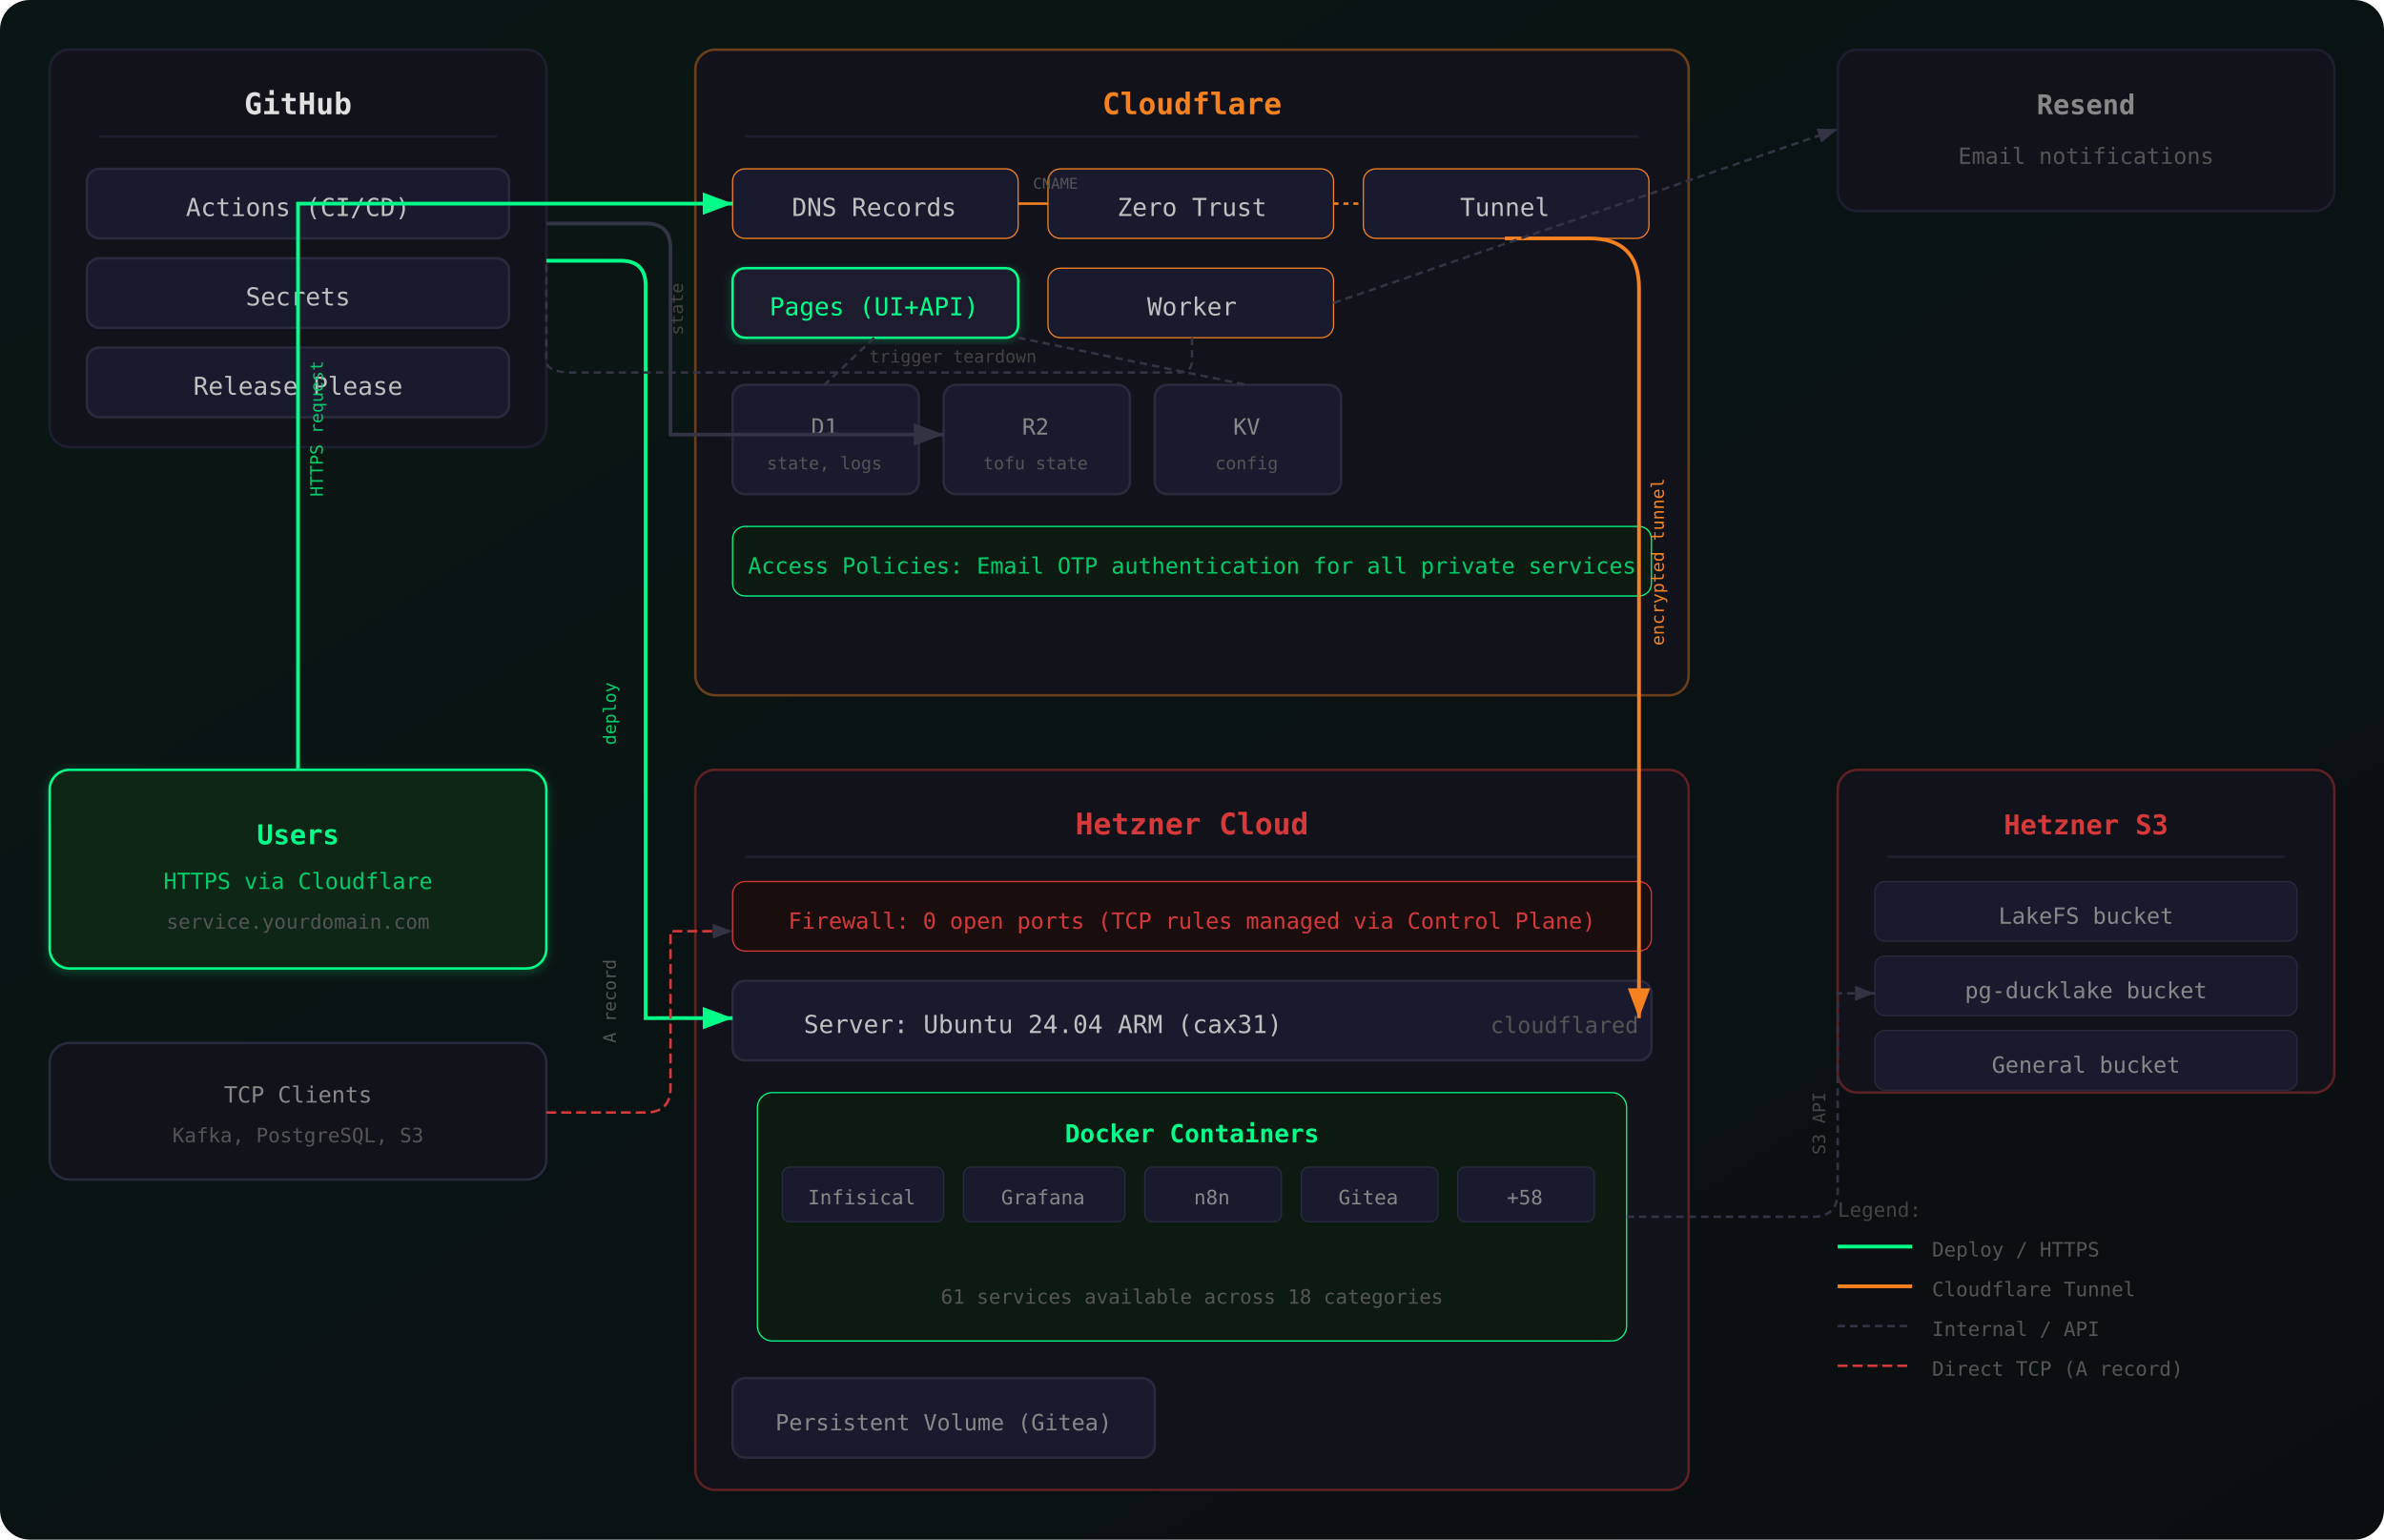
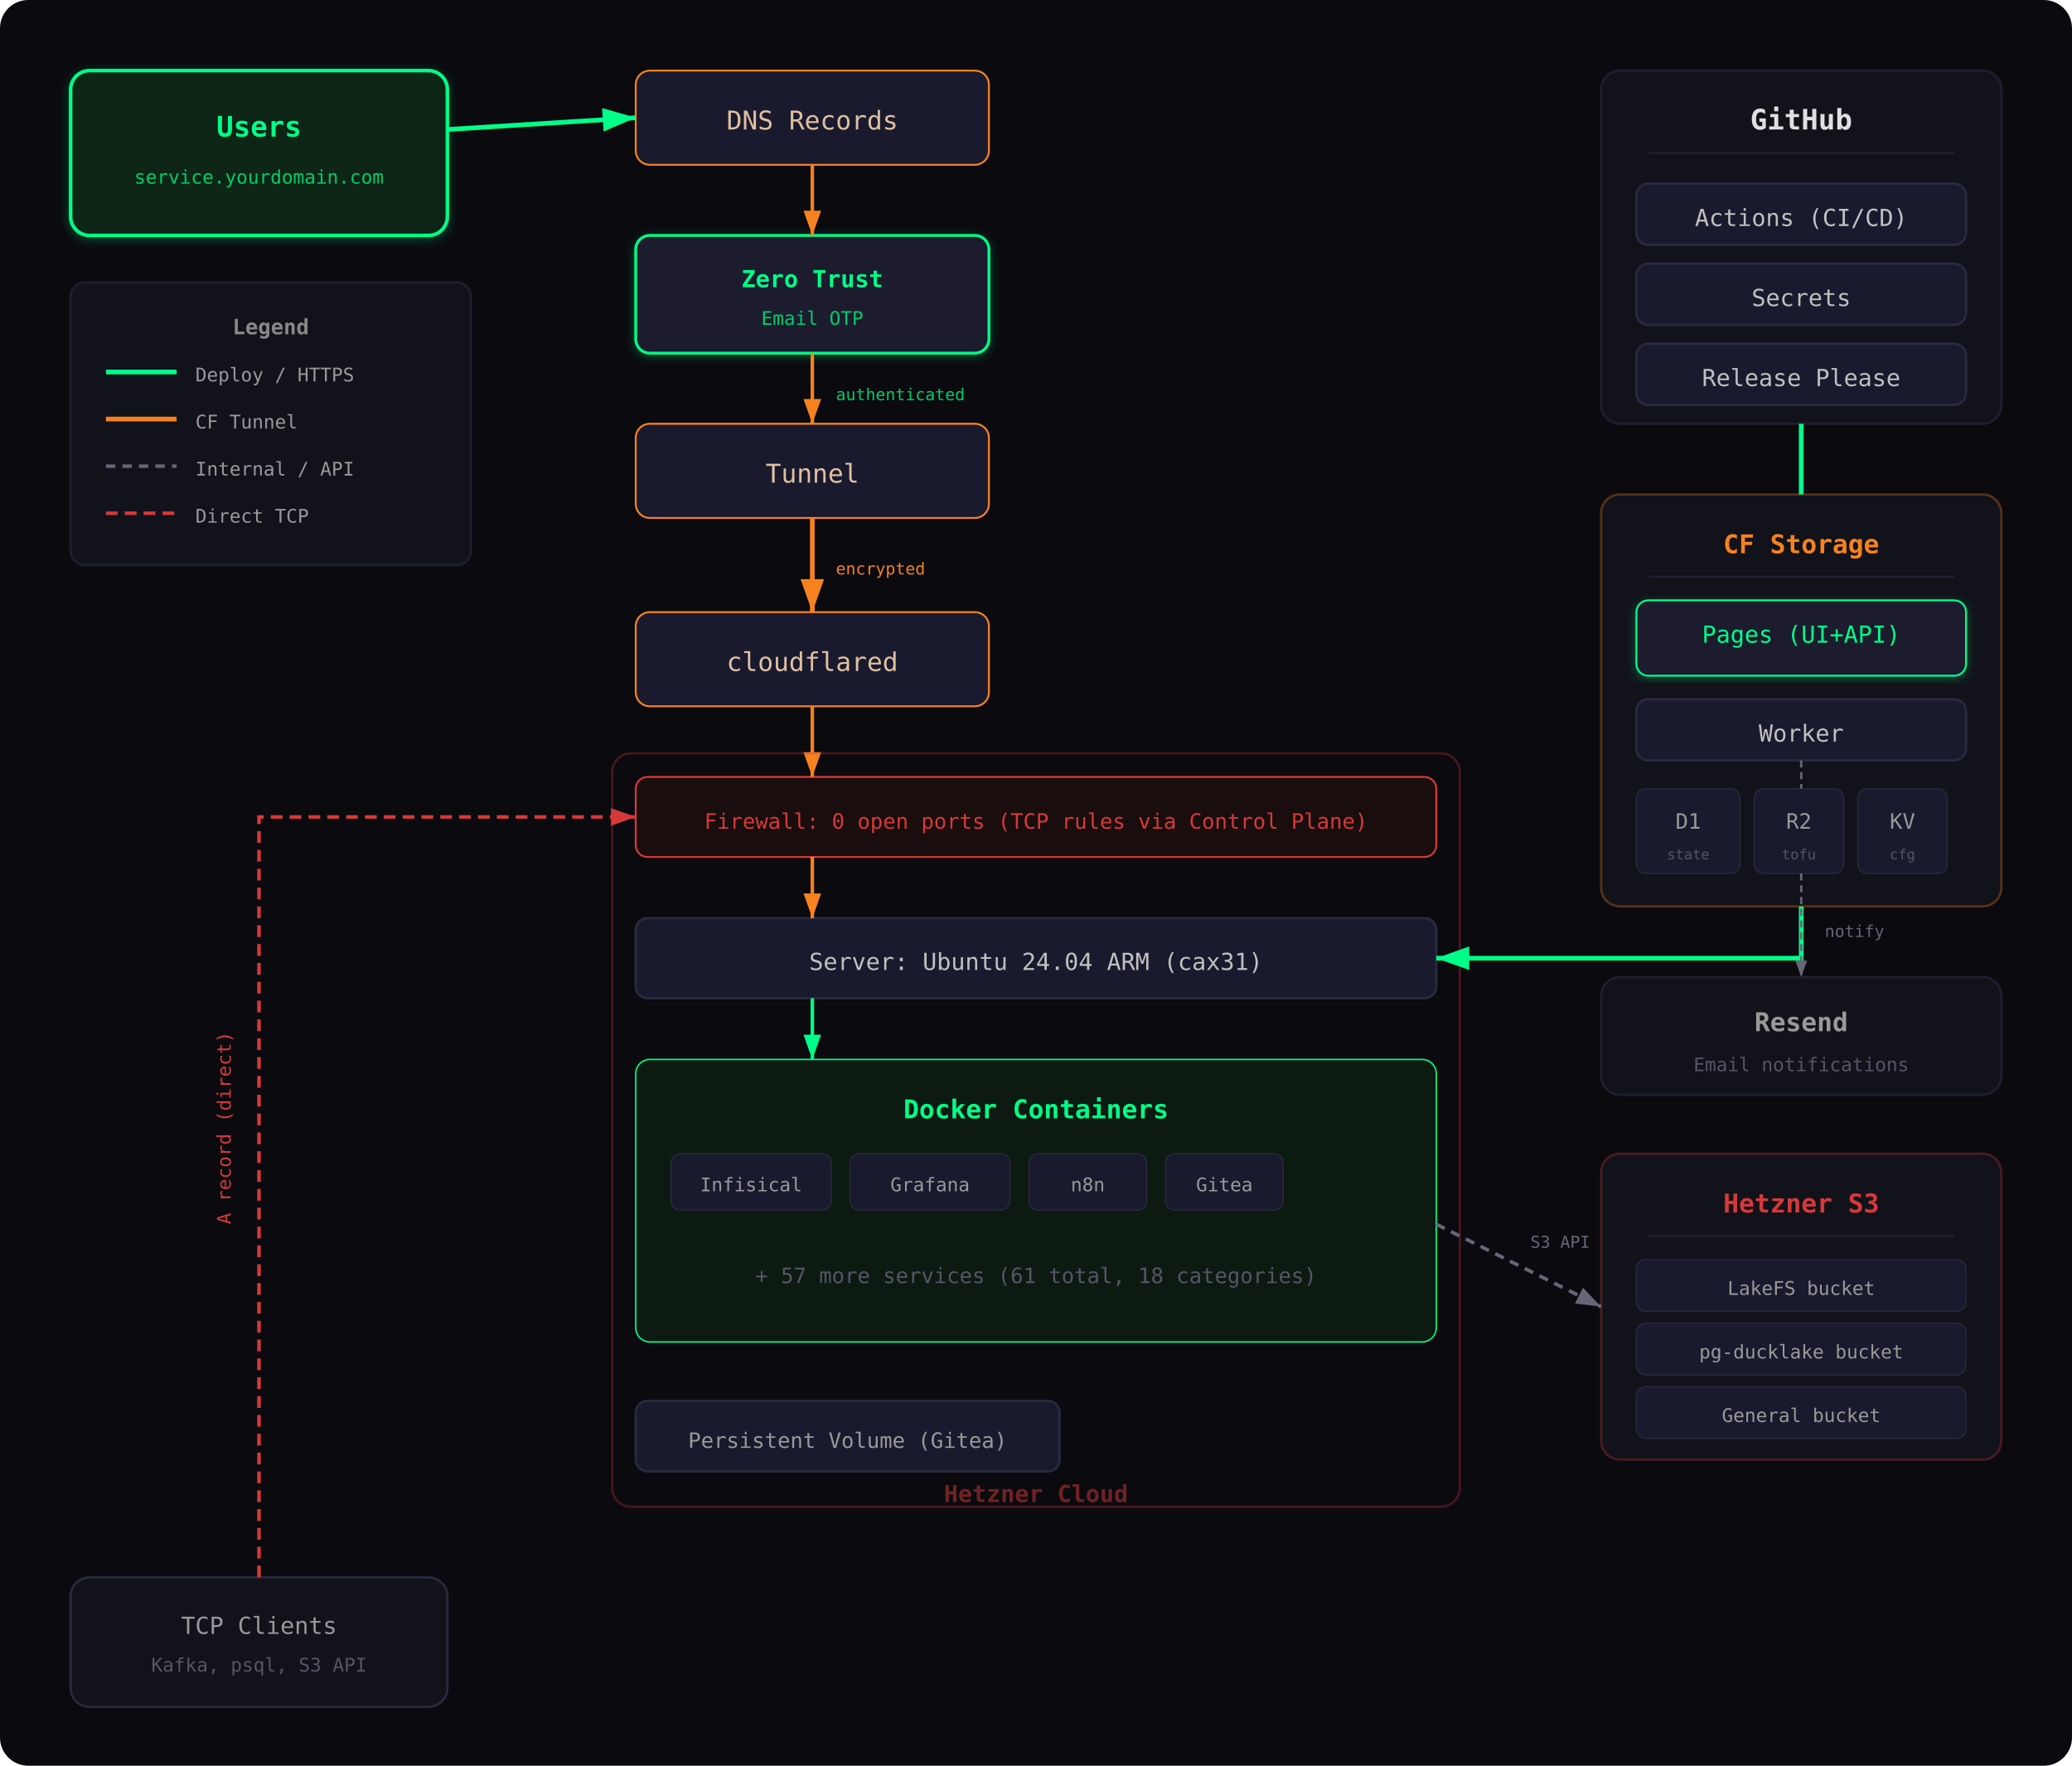
- <svg xmlns="http://www.w3.org/2000/svg" viewBox="0 0 960 620" font-family="'SF Mono', 'Fira Code', 'Consolas', monospace">
+ <svg xmlns="http://www.w3.org/2000/svg" viewBox="0 0 880 750" font-family="'SF Mono','Fira Code','Consolas',monospace">
  <defs>
-     <linearGradient id="ao-glow" x1="0%" y1="0%" x2="100%" y2="100%">
-       <stop offset="0%" style="stop-color:#00ff88;stop-opacity:0.1" />
-       <stop offset="100%" style="stop-color:#00ff88;stop-opacity:0.03" />
-     </linearGradient>
-     <filter id="ao-shadow">
-       <feDropShadow dx="0" dy="1" stdDeviation="2" flood-color="#00ff88" flood-opacity="0.25" />
+     <filter id="g">
+       <feDropShadow dx="0" dy="1" stdDeviation="2" flood-color="#00ff88" flood-opacity="0.3" />
    </filter>
-     <marker id="ao-arrow" markerWidth="8" markerHeight="6" refX="8" refY="3" orient="auto">
-       <polygon points="0 0, 8 3, 0 6" fill="#00ff88" />
+     <marker id="ag" markerWidth="7" markerHeight="5" refX="7" refY="2.5" orient="auto">
+       <polygon points="0 0,7 2.5,0 5" fill="#00ff88" />
    </marker>
-     <marker id="ao-arrow-dim" markerWidth="8" markerHeight="6" refX="8" refY="3" orient="auto">
-       <polygon points="0 0, 8 3, 0 6" fill="#334" />
+     <marker id="ao" markerWidth="7" markerHeight="5" refX="7" refY="2.5" orient="auto">
+       <polygon points="0 0,7 2.5,0 5" fill="#f6821f" />
    </marker>
-     <marker id="ao-arrow-orange" markerWidth="8" markerHeight="6" refX="8" refY="3" orient="auto">
-       <polygon points="0 0, 8 3, 0 6" fill="#f6821f" />
+     <marker id="ad" markerWidth="7" markerHeight="5" refX="7" refY="2.5" orient="auto">
+       <polygon points="0 0,7 2.5,0 5" fill="#667" />
+     </marker>
+     <marker id="ar" markerWidth="7" markerHeight="5" refX="7" refY="2.5" orient="auto">
+       <polygon points="0 0,7 2.5,0 5" fill="#d63939" />
    </marker>
  </defs>
-   <rect width="960" height="620" rx="12" fill="#0a0a0f" />
-   <rect width="960" height="620" rx="12" fill="url(#ao-glow)" opacity="0.5" />
-   <rect x="20" y="20" width="200" height="160" rx="8" fill="#12121a" stroke="#1e1e2e" stroke-width="1" />
-   <text x="120" y="46" fill="#e0e0e0" font-size="12" font-weight="bold" text-anchor="middle">GitHub</text>
-   <line x1="40" y1="55" x2="200" y2="55" stroke="#1e1e2e" stroke-width="1" />
-   <rect x="35" y="68" width="170" height="28" rx="5" fill="#1a1a2e" stroke="#2a2a3e" stroke-width="1" />
-   <text x="120" y="87" fill="#c0c0c0" font-size="10" text-anchor="middle">Actions (CI/CD)</text>
-   <rect x="35" y="104" width="170" height="28" rx="5" fill="#1a1a2e" stroke="#2a2a3e" stroke-width="1" />
-   <text x="120" y="123" fill="#c0c0c0" font-size="10" text-anchor="middle">Secrets</text>
-   <rect x="35" y="140" width="170" height="28" rx="5" fill="#1a1a2e" stroke="#2a2a3e" stroke-width="1" />
-   <text x="120" y="159" fill="#c0c0c0" font-size="10" text-anchor="middle">Release Please</text>
-   <rect x="280" y="20" width="400" height="260" rx="8" fill="#12121a" stroke="#f6821f" stroke-width="1" stroke-opacity="0.4" />
-   <text x="480" y="46" fill="#f6821f" font-size="12" font-weight="bold" text-anchor="middle">Cloudflare</text>
-   <line x1="300" y1="55" x2="660" y2="55" stroke="#1e1e2e" stroke-width="1" />
-   <rect x="295" y="68" width="115" height="28" rx="5" fill="#1a1a2e" stroke="#f6821f" stroke-width="0.5" />
-   <text x="352" y="87" fill="#c0c0c0" font-size="10" text-anchor="middle">DNS Records</text>
-   <rect x="422" y="68" width="115" height="28" rx="5" fill="#1a1a2e" stroke="#f6821f" stroke-width="0.5" />
-   <text x="480" y="87" fill="#c0c0c0" font-size="10" text-anchor="middle">Zero Trust</text>
-   <rect x="549" y="68" width="115" height="28" rx="5" fill="#1a1a2e" stroke="#f6821f" stroke-width="0.5" />
-   <text x="606" y="87" fill="#c0c0c0" font-size="10" text-anchor="middle">Tunnel</text>
-   <rect x="295" y="108" width="115" height="28" rx="5" fill="#1a1a2e" stroke="#00ff88" stroke-width="1" filter="url(#ao-shadow)" />
-   <text x="352" y="127" fill="#00ff88" font-size="10" text-anchor="middle">Pages (UI+API)</text>
-   <rect x="422" y="108" width="115" height="28" rx="5" fill="#1a1a2e" stroke="#f6821f" stroke-width="0.5" />
-   <text x="480" y="127" fill="#c0c0c0" font-size="10" text-anchor="middle">Worker</text>
-   <rect x="295" y="155" width="75" height="44" rx="5" fill="#1a1a2e" stroke="#2a2a3e" stroke-width="1" />
-   <text x="332" y="175" fill="#888" font-size="9" text-anchor="middle">D1</text>
-   <text x="332" y="189" fill="#555" font-size="7" text-anchor="middle">state, logs</text>
-   <rect x="380" y="155" width="75" height="44" rx="5" fill="#1a1a2e" stroke="#2a2a3e" stroke-width="1" />
-   <text x="417" y="175" fill="#888" font-size="9" text-anchor="middle">R2</text>
-   <text x="417" y="189" fill="#555" font-size="7" text-anchor="middle">tofu state</text>
-   <rect x="465" y="155" width="75" height="44" rx="5" fill="#1a1a2e" stroke="#2a2a3e" stroke-width="1" />
-   <text x="502" y="175" fill="#888" font-size="9" text-anchor="middle">KV</text>
-   <text x="502" y="189" fill="#555" font-size="7" text-anchor="middle">config</text>
-   <rect x="295" y="212" width="370" height="28" rx="5" fill="#0d1a12" stroke="#00ff88" stroke-width="0.5" />
-   <text x="480" y="231" fill="#00cc6a" font-size="9" text-anchor="middle">Access Policies: Email OTP authentication for all private services</text>
-   <rect x="740" y="20" width="200" height="65" rx="8" fill="#12121a" stroke="#1e1e2e" stroke-width="1" />
-   <text x="840" y="46" fill="#888" font-size="11" font-weight="bold" text-anchor="middle">Resend</text>
-   <text x="840" y="66" fill="#555" font-size="9" text-anchor="middle">Email notifications</text>
-   <rect x="280" y="310" width="400" height="290" rx="8" fill="#12121a" stroke="#d63939" stroke-width="1" stroke-opacity="0.4" />
-   <text x="480" y="336" fill="#d63939" font-size="12" font-weight="bold" text-anchor="middle">Hetzner Cloud</text>
-   <line x1="300" y1="345" x2="660" y2="345" stroke="#1e1e2e" stroke-width="1" />
-   <rect x="295" y="355" width="370" height="28" rx="5" fill="#1a0d0d" stroke="#d63939" stroke-width="0.5" />
-   <text x="480" y="374" fill="#d63939" font-size="9" text-anchor="middle">Firewall: 0 open ports (TCP rules managed via Control Plane)</text>
-   <rect x="295" y="395" width="370" height="32" rx="5" fill="#1a1a2e" stroke="#2a2a3e" stroke-width="1" />
-   <text x="420" y="416" fill="#c0c0c0" font-size="10" text-anchor="middle">Server: Ubuntu 24.04 ARM (cax31)</text>
-   <text x="630" y="416" fill="#555" font-size="9" text-anchor="middle">cloudflared</text>
-   <rect x="305" y="440" width="350" height="100" rx="6" fill="#0d1a12" stroke="#00ff88" stroke-width="0.5" />
-   <text x="480" y="460" fill="#00ff88" font-size="10" font-weight="bold" text-anchor="middle">Docker Containers</text>
-   <rect x="315" y="470" width="65" height="22" rx="3" fill="#1a1a2e" stroke="#2a2a3e" stroke-width="0.5" />
-   <text x="347" y="485" fill="#888" font-size="8" text-anchor="middle">Infisical</text>
-   <rect x="388" y="470" width="65" height="22" rx="3" fill="#1a1a2e" stroke="#2a2a3e" stroke-width="0.5" />
-   <text x="420" y="485" fill="#888" font-size="8" text-anchor="middle">Grafana</text>
-   <rect x="461" y="470" width="55" height="22" rx="3" fill="#1a1a2e" stroke="#2a2a3e" stroke-width="0.5" />
-   <text x="488" y="485" fill="#888" font-size="8" text-anchor="middle">n8n</text>
-   <rect x="524" y="470" width="55" height="22" rx="3" fill="#1a1a2e" stroke="#2a2a3e" stroke-width="0.5" />
-   <text x="551" y="485" fill="#888" font-size="8" text-anchor="middle">Gitea</text>
-   <rect x="587" y="470" width="55" height="22" rx="3" fill="#1a1a2e" stroke="#2a2a3e" stroke-width="0.5" />
-   <text x="614" y="485" fill="#888" font-size="8" text-anchor="middle">+58</text>
-   <text x="480" y="525" fill="#555" font-size="8" text-anchor="middle">61 services available across 18 categories</text>
-   <rect x="295" y="555" width="170" height="32" rx="5" fill="#1a1a2e" stroke="#2a2a3e" stroke-width="1" />
-   <text x="380" y="576" fill="#888" font-size="9" text-anchor="middle">Persistent Volume (Gitea)</text>
-   <rect x="740" y="310" width="200" height="130" rx="8" fill="#12121a" stroke="#d63939" stroke-width="1" stroke-opacity="0.4" />
-   <text x="840" y="336" fill="#d63939" font-size="11" font-weight="bold" text-anchor="middle">Hetzner S3</text>
-   <line x1="760" y1="345" x2="920" y2="345" stroke="#1e1e2e" stroke-width="1" />
-   <rect x="755" y="355" width="170" height="24" rx="4" fill="#1a1a2e" stroke="#2a2a3e" stroke-width="0.5" />
-   <text x="840" y="372" fill="#888" font-size="9" text-anchor="middle">LakeFS bucket</text>
-   <rect x="755" y="385" width="170" height="24" rx="4" fill="#1a1a2e" stroke="#2a2a3e" stroke-width="0.5" />
-   <text x="840" y="402" fill="#888" font-size="9" text-anchor="middle">pg-ducklake bucket</text>
-   <rect x="755" y="415" width="170" height="24" rx="4" fill="#1a1a2e" stroke="#2a2a3e" stroke-width="0.5" />
-   <text x="840" y="432" fill="#888" font-size="9" text-anchor="middle">General bucket</text>
-   <path d="M 220 90 L 260 90 Q 270 90 270 100 L 270 175 L 380 175" stroke="#334" stroke-width="1.5" fill="none" marker-end="url(#ao-arrow-dim)" />
-   <text x="275" y="135" fill="#444" font-size="7" transform="rotate(-90 275 135)">state</text>
-   <path d="M 220 105 L 250 105 Q 260 105 260 115 L 260 410 L 295 410" stroke="#00ff88" stroke-width="1.5" fill="none" marker-end="url(#ao-arrow)" />
-   <text x="248" y="300" fill="#00cc6a" font-size="7" transform="rotate(-90 248 300)">deploy</text>
-   <path d="M 606 96 L 640 96 Q 660 96 660 116 L 660 410 L 660 410" stroke="#f6821f" stroke-width="1.5" fill="none" marker-end="url(#ao-arrow-orange)" />
-   <text x="670" y="260" fill="#f6821f" font-size="7" transform="rotate(-90 670 260)">encrypted tunnel</text>
-   <line x1="352" y1="136" x2="332" y2="155" stroke="#334" stroke-width="1" stroke-dasharray="3,2" />
-   <line x1="410" y1="136" x2="502" y2="155" stroke="#334" stroke-width="1" stroke-dasharray="3,2" />
-   <path d="M 480 136 L 480 145 Q 480 150 475 150 L 230 150 Q 220 150 220 145 L 220 105" stroke="#334" stroke-width="1" fill="none" stroke-dasharray="3,2" />
-   <text x="350" y="146" fill="#444" font-size="7">trigger teardown</text>
-   <path d="M 537 122 L 740 52" stroke="#334" stroke-width="1" fill="none" stroke-dasharray="3,2" marker-end="url(#ao-arrow-dim)" />
-   <path d="M 655 490 L 730 490 Q 740 490 740 480 L 740 400 L 755 400" stroke="#334" stroke-width="1" fill="none" stroke-dasharray="3,2" marker-end="url(#ao-arrow-dim)" />
-   <text x="735" y="465" fill="#444" font-size="7" transform="rotate(-90 735 465)">S3 API</text>
-   <line x1="410" y1="82" x2="422" y2="82" stroke="#f6821f" stroke-width="1" />
-   <text x="416" y="76" fill="#555" font-size="6">CNAME</text>
-   <line x1="537" y1="82" x2="549" y2="82" stroke="#f6821f" stroke-width="1" stroke-dasharray="2,2" />
-   <rect x="20" y="310" width="200" height="80" rx="8" fill="#0d2818" stroke="#00ff88" stroke-width="1" filter="url(#ao-shadow)" />
-   <text x="120" y="340" fill="#00ff88" font-size="11" font-weight="bold" text-anchor="middle">Users</text>
-   <text x="120" y="358" fill="#00cc6a" font-size="9" text-anchor="middle">HTTPS via Cloudflare</text>
-   <text x="120" y="374" fill="#555" font-size="8" text-anchor="middle">service.yourdomain.com</text>
-   <path d="M 120 310 L 120 82 L 295 82" stroke="#00ff88" stroke-width="1.5" fill="none" marker-end="url(#ao-arrow)" />
-   <text x="130" y="200" fill="#00cc6a" font-size="7" transform="rotate(-90 130 200)">HTTPS request</text>
-   <rect x="20" y="420" width="200" height="55" rx="8" fill="#12121a" stroke="#2a2a3e" stroke-width="1" />
-   <text x="120" y="444" fill="#888" font-size="9" text-anchor="middle">TCP Clients</text>
-   <text x="120" y="460" fill="#555" font-size="8" text-anchor="middle">Kafka, PostgreSQL, S3</text>
-   <path d="M 220 448 L 260 448 Q 270 448 270 438 L 270 375 L 295 375" stroke="#d63939" stroke-width="1" fill="none" stroke-dasharray="4,2" marker-end="url(#ao-arrow-dim)" />
-   <text x="248" y="420" fill="#555" font-size="7" transform="rotate(-90 248 420)">A record</text>
-   <text x="740" y="490" fill="#444" font-size="8">Legend:</text>
-   <line x1="740" y1="502" x2="770" y2="502" stroke="#00ff88" stroke-width="1.5" />
-   <text x="778" y="506" fill="#555" font-size="8">Deploy / HTTPS</text>
-   <line x1="740" y1="518" x2="770" y2="518" stroke="#f6821f" stroke-width="1.5" />
-   <text x="778" y="522" fill="#555" font-size="8">Cloudflare Tunnel</text>
-   <line x1="740" y1="534" x2="770" y2="534" stroke="#334" stroke-width="1" stroke-dasharray="3,2" />
-   <text x="778" y="538" fill="#555" font-size="8">Internal / API</text>
-   <line x1="740" y1="550" x2="770" y2="550" stroke="#d63939" stroke-width="1" stroke-dasharray="4,2" />
-   <text x="778" y="554" fill="#555" font-size="8">Direct TCP (A record)</text>
+   <rect width="880" height="750" rx="12" fill="#0a0a0f" />
+   <rect x="30" y="30" width="160" height="70" rx="8" fill="#0d2818" stroke="#00ff88" stroke-width="1.5" filter="url(#g)" />
+   <text x="110" y="58" fill="#00ff88" font-size="12" font-weight="bold" text-anchor="middle">Users</text>
+   <text x="110" y="78" fill="#00cc6a" font-size="8" text-anchor="middle">service.yourdomain.com</text>
+   <rect x="30" y="670" width="160" height="55" rx="8" fill="#12121a" stroke="#2a2a3e" stroke-width="1" />
+   <text x="110" y="694" fill="#999" font-size="10" text-anchor="middle">TCP Clients</text>
+   <text x="110" y="710" fill="#556" font-size="8" text-anchor="middle">Kafka, psql, S3 API</text>
+   <rect x="270" y="30" width="150" height="40" rx="6" fill="#1a1a2e" stroke="#f6821f" stroke-width="0.8" />
+   <text x="345" y="55" fill="#e0c0a0" font-size="11" text-anchor="middle">DNS Records</text>
+   <line x1="190" y1="55" x2="270" y2="50" stroke="#00ff88" stroke-width="2" marker-end="url(#ag)" />
+   <rect x="270" y="100" width="150" height="50" rx="6" fill="#1a1a2e" stroke="#00ff88" stroke-width="1.2" filter="url(#g)" />
+   <text x="345" y="122" fill="#00ff88" font-size="10" font-weight="bold" text-anchor="middle">Zero Trust</text>
+   <text x="345" y="138" fill="#00cc6a" font-size="8" text-anchor="middle">Email OTP</text>
+   <line x1="345" y1="70" x2="345" y2="100" stroke="#f6821f" stroke-width="1.5" marker-end="url(#ao)" />
+   <rect x="270" y="180" width="150" height="40" rx="6" fill="#1a1a2e" stroke="#f6821f" stroke-width="0.8" />
+   <text x="345" y="205" fill="#e0c0a0" font-size="11" text-anchor="middle">Tunnel</text>
+   <line x1="345" y1="150" x2="345" y2="180" stroke="#f6821f" stroke-width="1.5" marker-end="url(#ao)" />
+   <text x="355" y="170" fill="#00cc6a" font-size="7">authenticated</text>
+   <rect x="270" y="260" width="150" height="40" rx="6" fill="#1a1a2e" stroke="#f6821f" stroke-width="0.8" />
+   <text x="345" y="285" fill="#e0c0a0" font-size="11" text-anchor="middle">cloudflared</text>
+   <line x1="345" y1="220" x2="345" y2="260" stroke="#f6821f" stroke-width="2" marker-end="url(#ao)" />
+   <text x="355" y="244" fill="#f6821f" font-size="7">encrypted</text>
+   <rect x="270" y="330" width="340" height="34" rx="5" fill="#1a0d0d" stroke="#d63939" stroke-width="0.8" />
+   <text x="440" y="352" fill="#d63939" font-size="9" text-anchor="middle">Firewall: 0 open ports (TCP rules via Control Plane)</text>
+   <line x1="345" y1="300" x2="345" y2="330" stroke="#f6821f" stroke-width="1.5" marker-end="url(#ao)" />
+   <rect x="270" y="390" width="340" height="34" rx="5" fill="#1a1a2e" stroke="#2a2a3e" stroke-width="1" />
+   <text x="440" y="412" fill="#c0c0c0" font-size="10" text-anchor="middle">Server: Ubuntu 24.04 ARM (cax31)</text>
+   <line x1="345" y1="364" x2="345" y2="390" stroke="#f6821f" stroke-width="1.5" marker-end="url(#ao)" />
+   <rect x="270" y="450" width="340" height="120" rx="6" fill="#0d1a12" stroke="#00ff88" stroke-width="0.6" />
+   <text x="440" y="475" fill="#00ff88" font-size="11" font-weight="bold" text-anchor="middle">Docker Containers</text>
+   <rect x="285" y="490" width="68" height="24" rx="4" fill="#1a1a2e" stroke="#2a2a3e" stroke-width="0.5" />
+   <text x="319" y="506" fill="#999" font-size="8" text-anchor="middle">Infisical</text>
+   <rect x="361" y="490" width="68" height="24" rx="4" fill="#1a1a2e" stroke="#2a2a3e" stroke-width="0.5" />
+   <text x="395" y="506" fill="#999" font-size="8" text-anchor="middle">Grafana</text>
+   <rect x="437" y="490" width="50" height="24" rx="4" fill="#1a1a2e" stroke="#2a2a3e" stroke-width="0.5" />
+   <text x="462" y="506" fill="#999" font-size="8" text-anchor="middle">n8n</text>
+   <rect x="495" y="490" width="50" height="24" rx="4" fill="#1a1a2e" stroke="#2a2a3e" stroke-width="0.5" />
+   <text x="520" y="506" fill="#999" font-size="8" text-anchor="middle">Gitea</text>
+   <text x="440" y="545" fill="#556" font-size="9" text-anchor="middle">+ 57 more services (61 total, 18 categories)</text>
+   <line x1="345" y1="424" x2="345" y2="450" stroke="#00ff88" stroke-width="1.5" marker-end="url(#ag)" />
+   <rect x="270" y="595" width="180" height="30" rx="5" fill="#1a1a2e" stroke="#2a2a3e" stroke-width="1" />
+   <text x="360" y="615" fill="#999" font-size="9" text-anchor="middle">Persistent Volume (Gitea)</text>
+   <rect x="260" y="320" width="360" height="320" rx="8" fill="none" stroke="#d63939" stroke-width="1" stroke-opacity="0.3" />
+   <text x="440" y="638" fill="#d63939" font-size="10" font-weight="bold" text-anchor="middle" opacity="0.5">Hetzner Cloud</text>
+   <rect x="680" y="30" width="170" height="150" rx="8" fill="#12121a" stroke="#1e1e2e" stroke-width="1" />
+   <text x="765" y="55" fill="#e0e0e0" font-size="12" font-weight="bold" text-anchor="middle">GitHub</text>
+   <line x1="700" y1="65" x2="830" y2="65" stroke="#1e1e2e" stroke-width="1" />
+   <rect x="695" y="78" width="140" height="26" rx="5" fill="#1a1a2e" stroke="#2a2a3e" stroke-width="1" />
+   <text x="765" y="96" fill="#c0c0c0" font-size="10" text-anchor="middle">Actions (CI/CD)</text>
+   <rect x="695" y="112" width="140" height="26" rx="5" fill="#1a1a2e" stroke="#2a2a3e" stroke-width="1" />
+   <text x="765" y="130" fill="#c0c0c0" font-size="10" text-anchor="middle">Secrets</text>
+   <rect x="695" y="146" width="140" height="26" rx="5" fill="#1a1a2e" stroke="#2a2a3e" stroke-width="1" />
+   <text x="765" y="164" fill="#c0c0c0" font-size="10" text-anchor="middle">Release Please</text>
+   <path d="M 765 180 L 765 407 L 610 407" stroke="#00ff88" stroke-width="2" fill="none" marker-end="url(#ag)" />
+   <text x="775" y="300" fill="#00ff88" font-size="8" font-weight="bold" transform="rotate(-90 775 300)">deploy</text>
+   <rect x="680" y="210" width="170" height="175" rx="8" fill="#12121a" stroke="#f6821f" stroke-width="1" stroke-opacity="0.3" />
+   <text x="765" y="235" fill="#f6821f" font-size="11" font-weight="bold" text-anchor="middle">CF Storage</text>
+   <line x1="700" y1="245" x2="830" y2="245" stroke="#1e1e2e" stroke-width="1" />
+   <rect x="695" y="255" width="140" height="32" rx="5" fill="#1a1a2e" stroke="#00ff88" stroke-width="0.8" filter="url(#g)" />
+   <text x="765" y="273" fill="#00ff88" font-size="10" text-anchor="middle">Pages (UI+API)</text>
+   <rect x="695" y="297" width="140" height="26" rx="5" fill="#1a1a2e" stroke="#2a2a3e" stroke-width="1" />
+   <text x="765" y="315" fill="#c0c0c0" font-size="10" text-anchor="middle">Worker</text>
+   <rect x="695" y="335" width="44" height="36" rx="4" fill="#1a1a2e" stroke="#2a2a3e" stroke-width="0.5" />
+   <text x="717" y="352" fill="#999" font-size="9" text-anchor="middle">D1</text>
+   <text x="717" y="365" fill="#556" font-size="6" text-anchor="middle">state</text>
+   <rect x="745" y="335" width="38" height="36" rx="4" fill="#1a1a2e" stroke="#2a2a3e" stroke-width="0.5" />
+   <text x="764" y="352" fill="#999" font-size="9" text-anchor="middle">R2</text>
+   <text x="764" y="365" fill="#556" font-size="6" text-anchor="middle">tofu</text>
+   <rect x="789" y="335" width="38" height="36" rx="4" fill="#1a1a2e" stroke="#2a2a3e" stroke-width="0.5" />
+   <text x="808" y="352" fill="#999" font-size="9" text-anchor="middle">KV</text>
+   <text x="808" y="365" fill="#556" font-size="6" text-anchor="middle">cfg</text>
+   <rect x="680" y="415" width="170" height="50" rx="8" fill="#12121a" stroke="#1e1e2e" stroke-width="1" />
+   <text x="765" y="438" fill="#999" font-size="11" font-weight="bold" text-anchor="middle">Resend</text>
+   <text x="765" y="455" fill="#556" font-size="8" text-anchor="middle">Email notifications</text>
+   <line x1="765" y1="323" x2="765" y2="335" stroke="#667" stroke-width="1" stroke-dasharray="3,2" />
+   <path d="M 765 371 L 765 415" stroke="#667" stroke-width="1" fill="none" stroke-dasharray="3,2" marker-end="url(#ad)" />
+   <text x="775" y="398" fill="#667" font-size="7">notify</text>
+   <rect x="680" y="490" width="170" height="130" rx="8" fill="#12121a" stroke="#d63939" stroke-width="1" stroke-opacity="0.3" />
+   <text x="765" y="515" fill="#d63939" font-size="11" font-weight="bold" text-anchor="middle">Hetzner S3</text>
+   <line x1="700" y1="525" x2="830" y2="525" stroke="#1e1e2e" stroke-width="1" />
+   <rect x="695" y="535" width="140" height="22" rx="4" fill="#1a1a2e" stroke="#2a2a3e" stroke-width="0.5" />
+   <text x="765" y="550" fill="#999" font-size="8" text-anchor="middle">LakeFS bucket</text>
+   <rect x="695" y="562" width="140" height="22" rx="4" fill="#1a1a2e" stroke="#2a2a3e" stroke-width="0.5" />
+   <text x="765" y="577" fill="#999" font-size="8" text-anchor="middle">pg-ducklake bucket</text>
+   <rect x="695" y="589" width="140" height="22" rx="4" fill="#1a1a2e" stroke="#2a2a3e" stroke-width="0.5" />
+   <text x="765" y="604" fill="#999" font-size="8" text-anchor="middle">General bucket</text>
+   <path d="M 610 520 L 680 555" stroke="#667" stroke-width="1.5" fill="none" stroke-dasharray="4,3" marker-end="url(#ad)" />
+   <text x="650" y="530" fill="#667" font-size="7">S3 API</text>
+   <path d="M 110 670 L 110 347 L 270 347" stroke="#d63939" stroke-width="1.5" fill="none" stroke-dasharray="5,3" marker-end="url(#ar)" />
+   <text x="98" y="520" fill="#d63939" font-size="8" transform="rotate(-90 98 520)">A record (direct)</text>
+   <rect x="30" y="120" width="170" height="120" rx="6" fill="#12121a" stroke="#1e1e2e" stroke-width="1" />
+   <text x="115" y="142" fill="#888" font-size="9" font-weight="bold" text-anchor="middle">Legend</text>
+   <line x1="45" y1="158" x2="75" y2="158" stroke="#00ff88" stroke-width="2" />
+   <text x="83" y="162" fill="#999" font-size="8">Deploy / HTTPS</text>
+   <line x1="45" y1="178" x2="75" y2="178" stroke="#f6821f" stroke-width="2" />
+   <text x="83" y="182" fill="#999" font-size="8">CF Tunnel</text>
+   <line x1="45" y1="198" x2="75" y2="198" stroke="#667" stroke-width="1.5" stroke-dasharray="4,3" />
+   <text x="83" y="202" fill="#999" font-size="8">Internal / API</text>
+   <line x1="45" y1="218" x2="75" y2="218" stroke="#d63939" stroke-width="1.5" stroke-dasharray="5,3" />
+   <text x="83" y="222" fill="#999" font-size="8">Direct TCP</text>
</svg>
